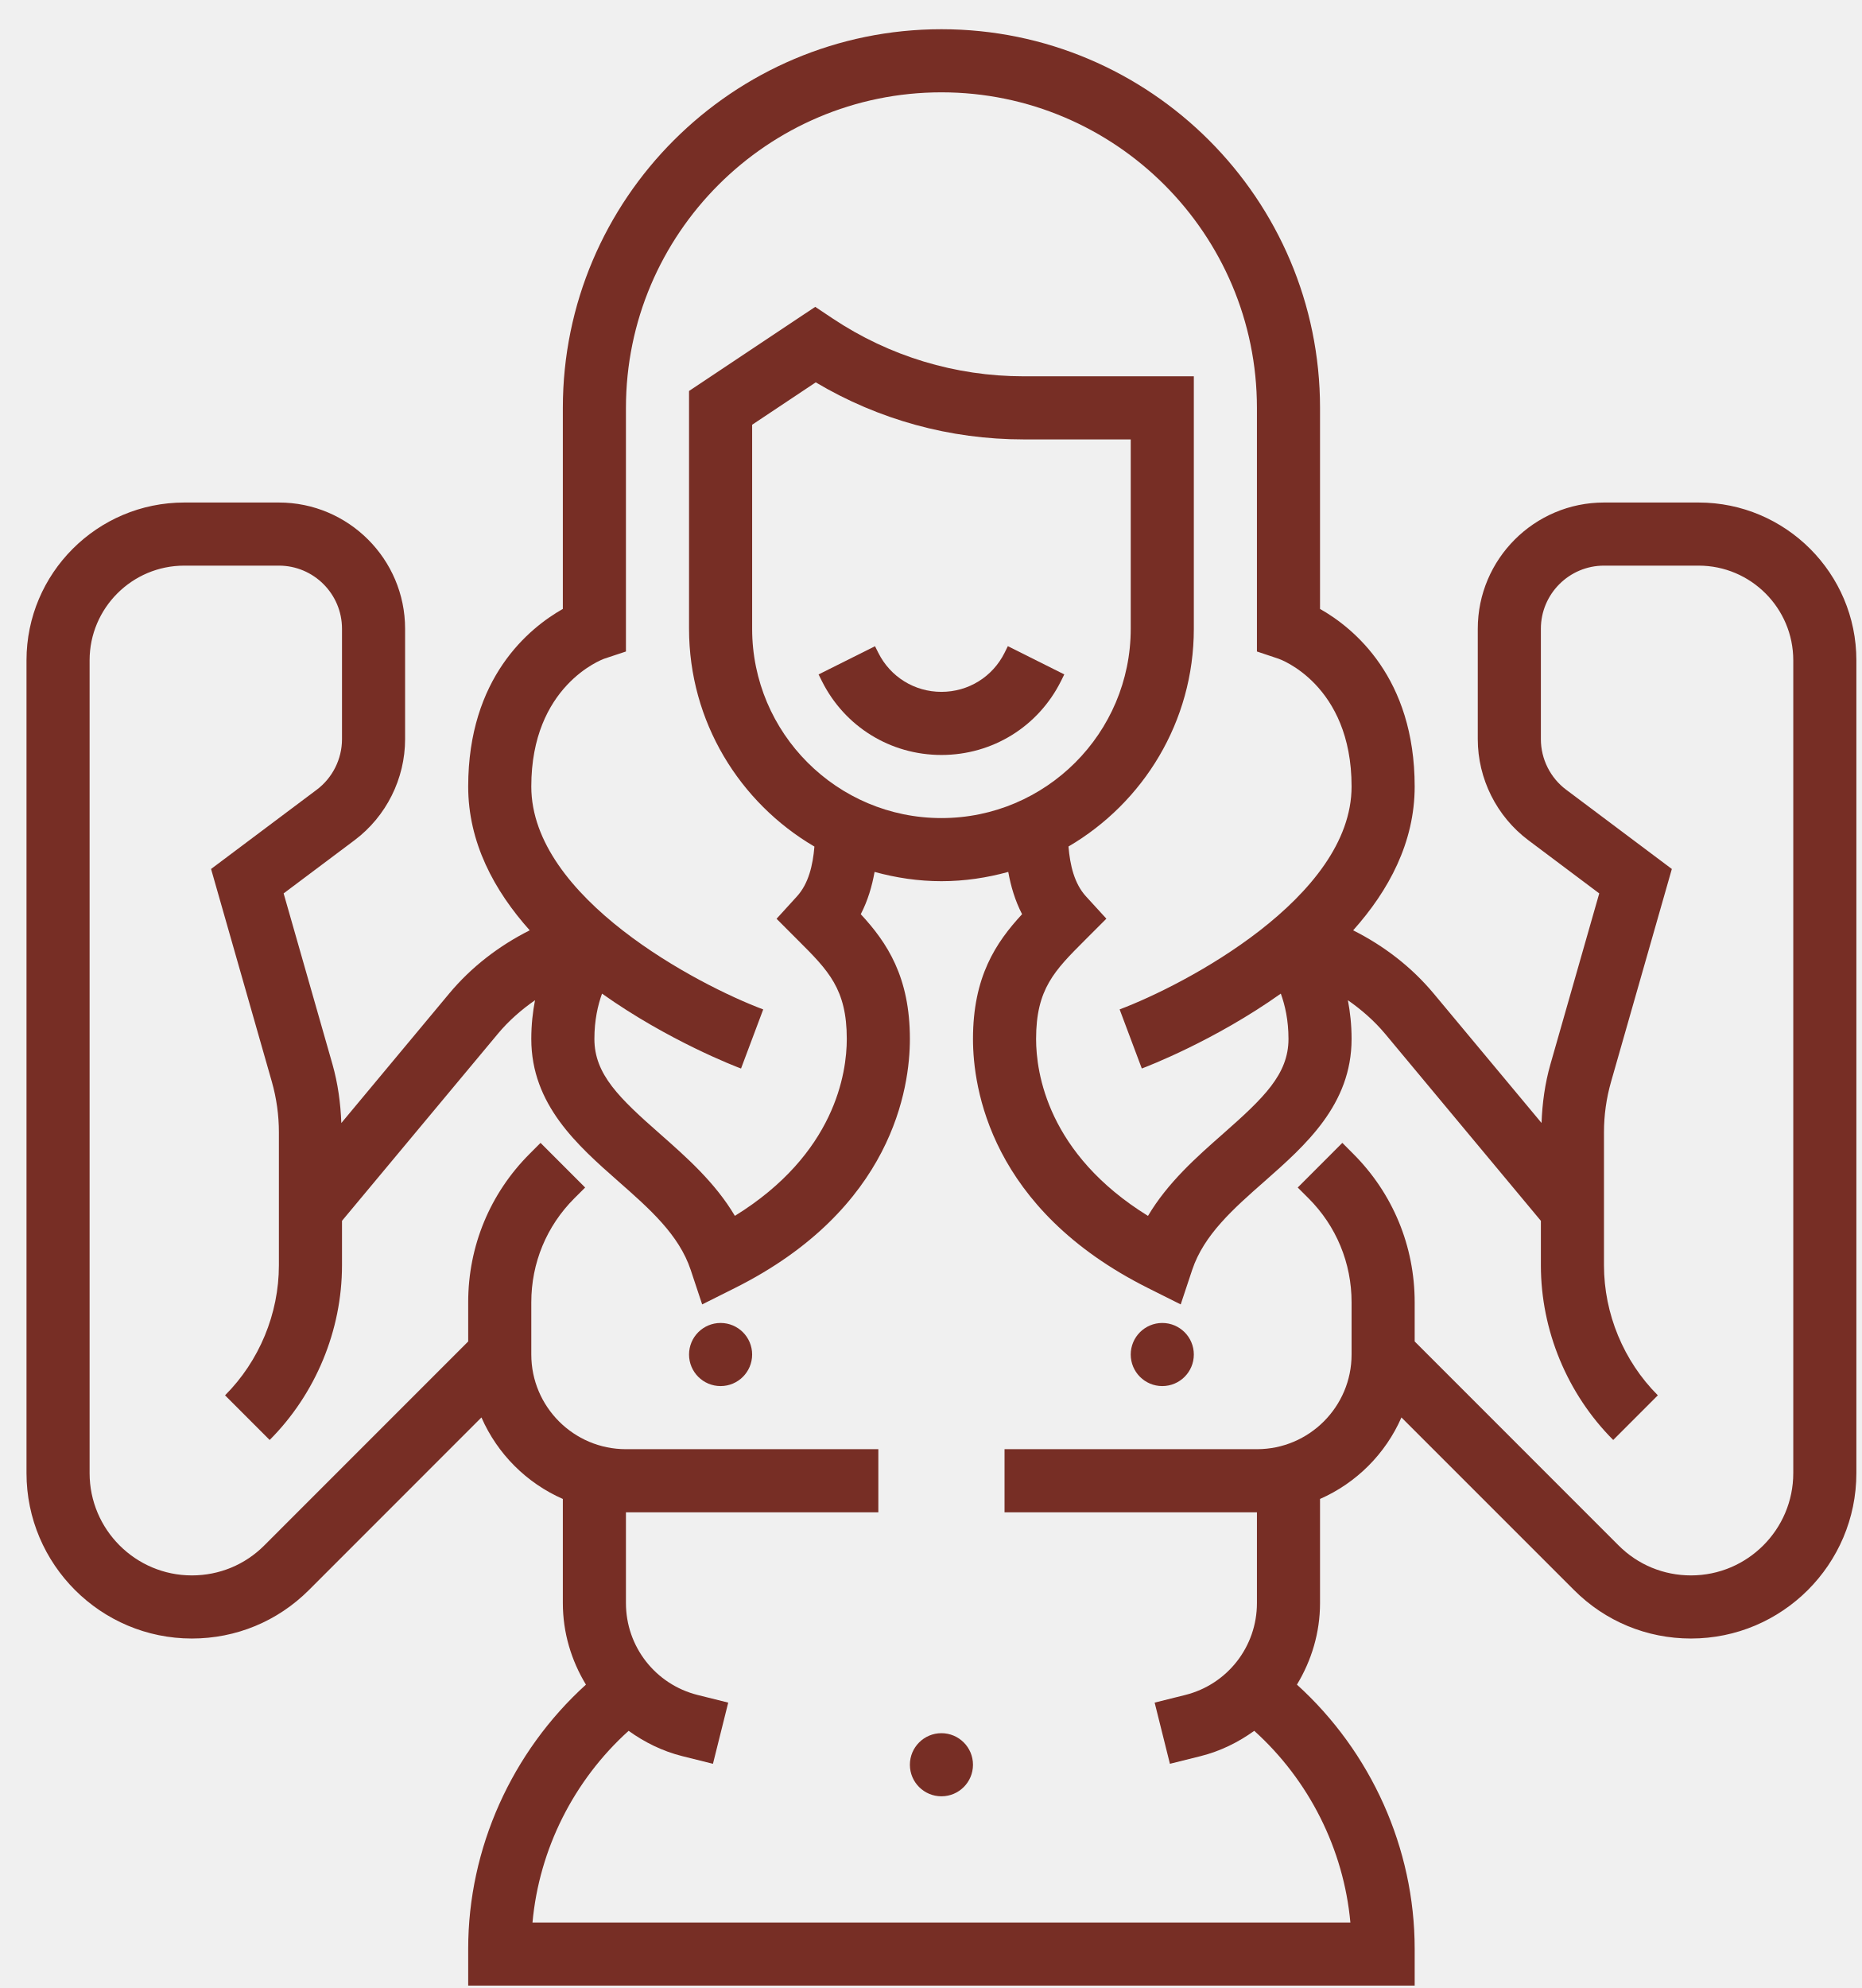
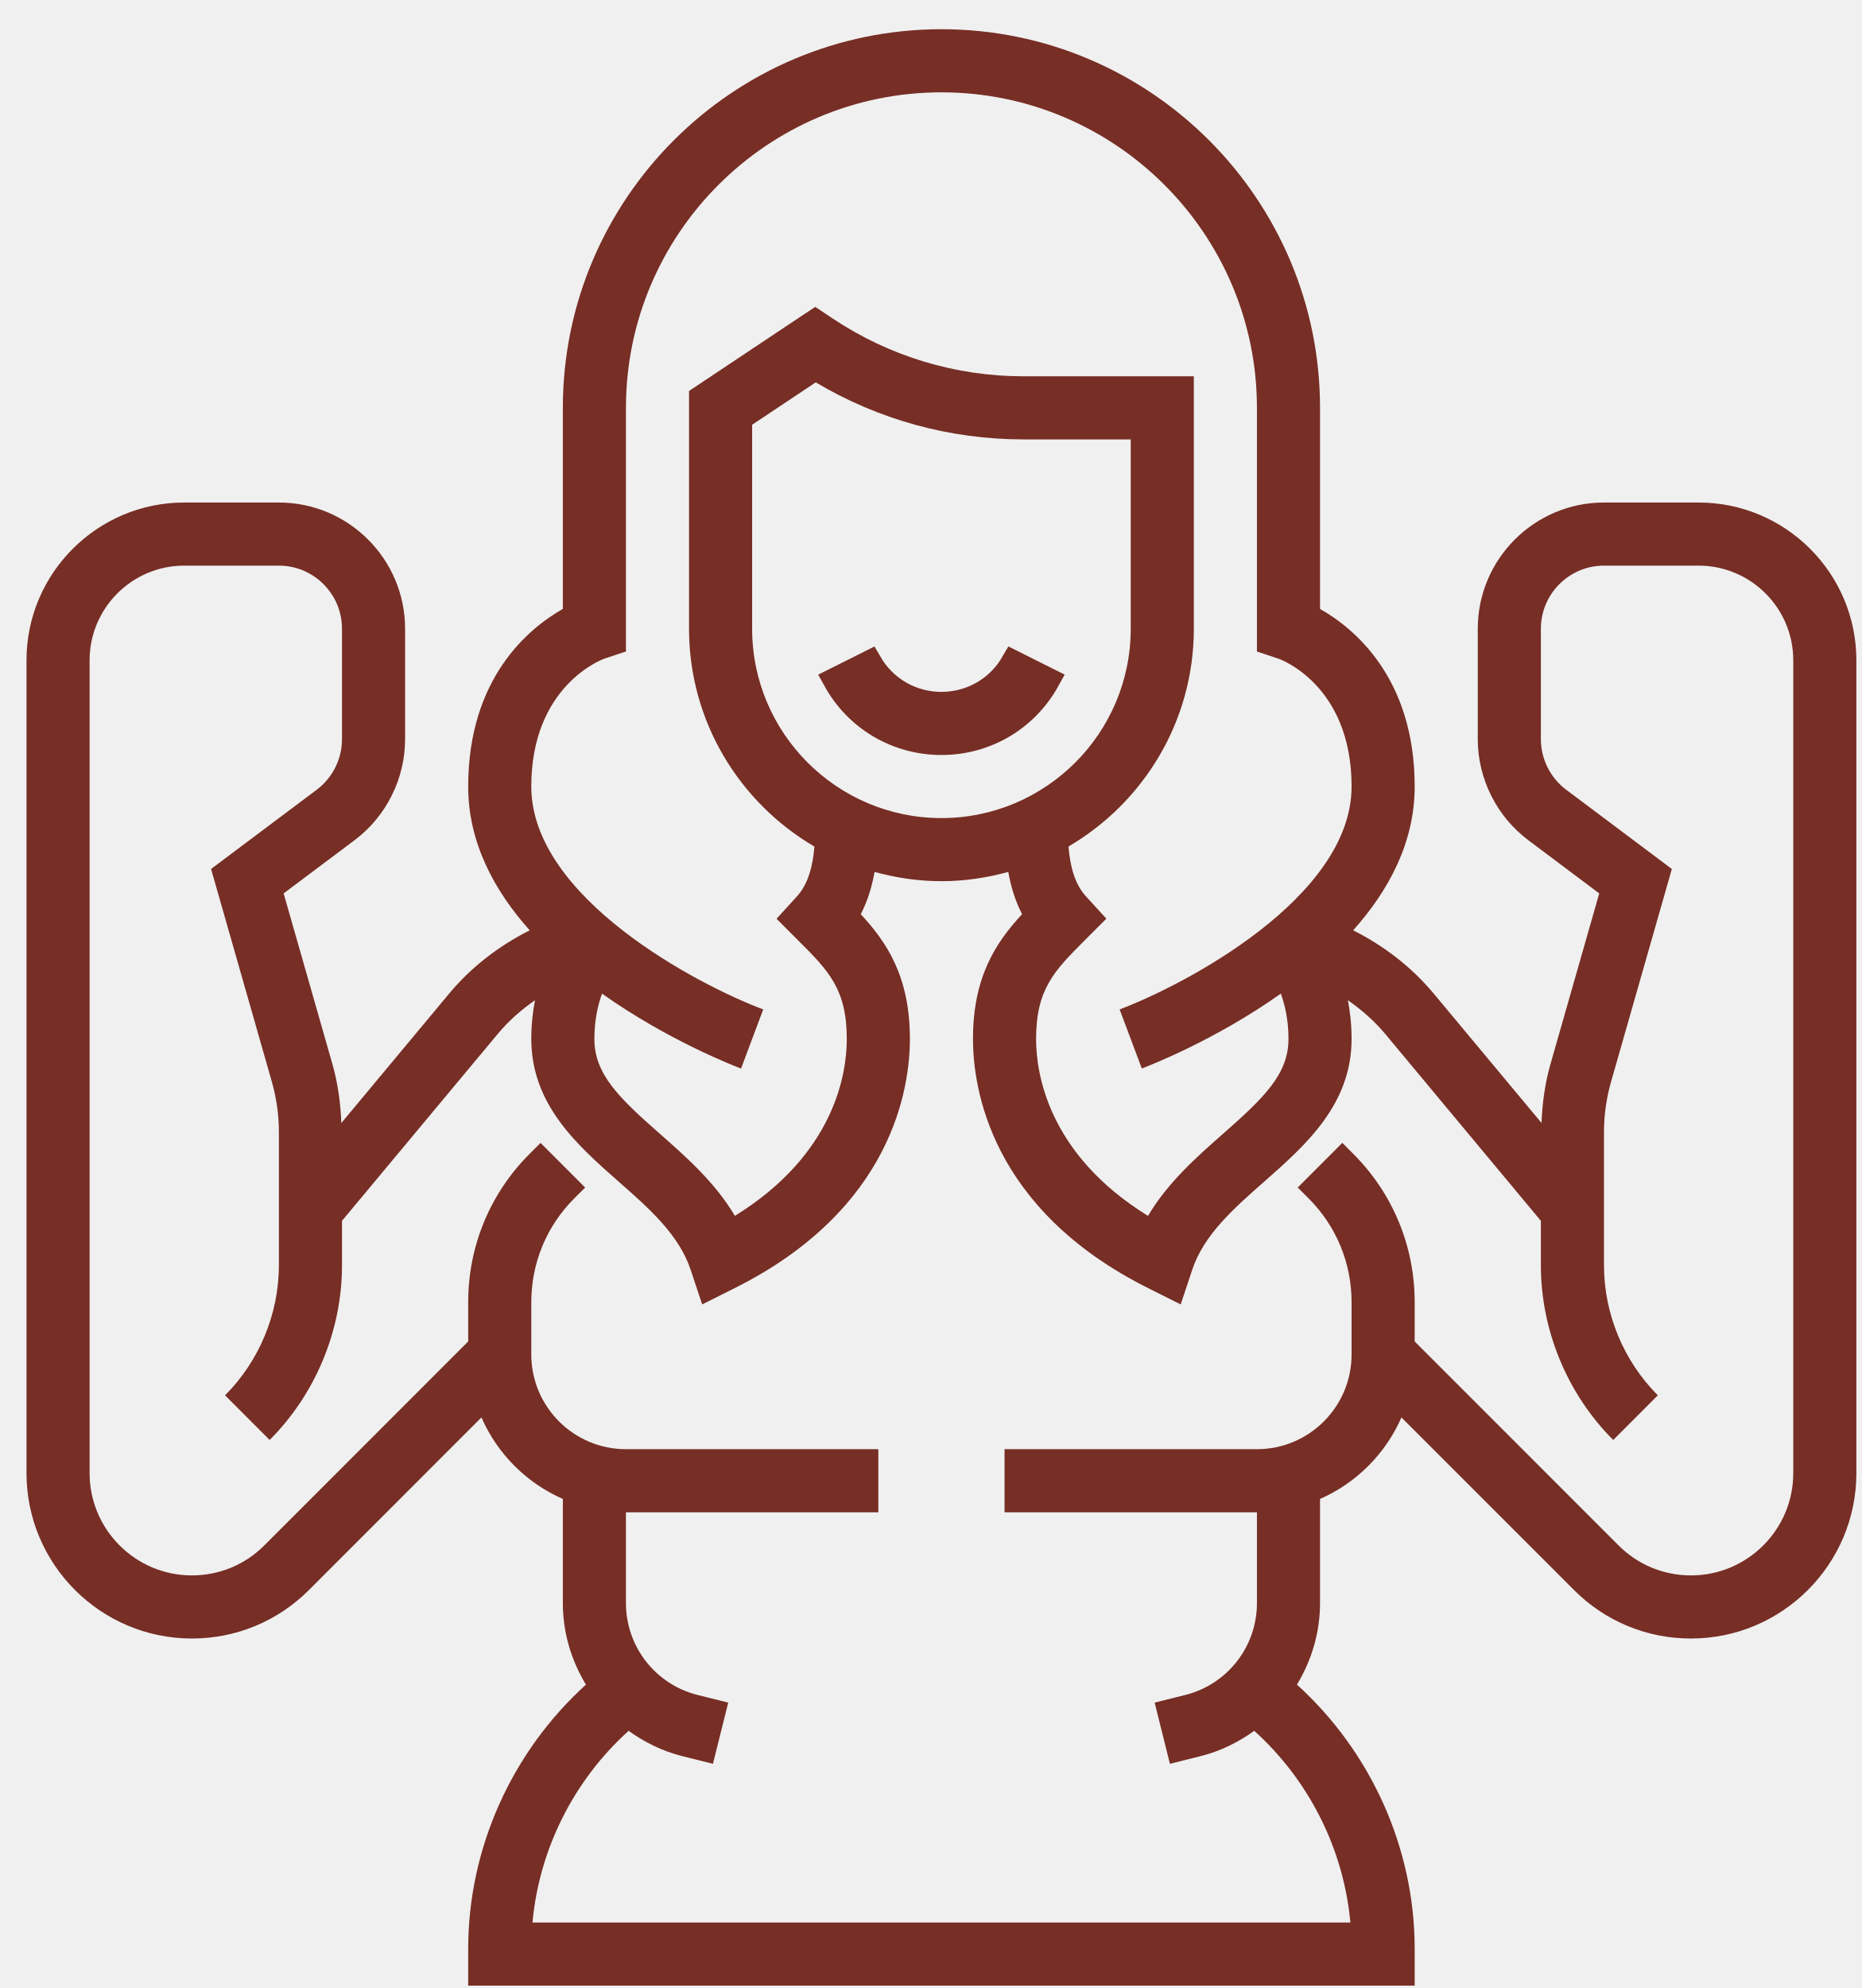
<svg xmlns="http://www.w3.org/2000/svg" width="59" height="63" viewBox="0 0 59 63" fill="none">
-   <path d="M53.84 15.925H50.84C48.634 15.925 46.84 17.72 46.84 19.925V23.425C46.84 24.677 47.438 25.873 48.441 26.625L50.69 28.312L49.141 33.733C48.969 34.337 48.884 34.962 48.861 35.587L45.442 31.485C44.733 30.636 43.861 29.971 42.89 29.482C44.022 28.216 44.84 26.692 44.84 24.925C44.84 21.474 42.907 19.901 41.84 19.297V12.925C41.84 6.309 36.457 0.926 29.84 0.926C23.223 0.926 17.84 6.309 17.84 12.925V19.297C16.773 19.901 14.84 21.474 14.84 24.925C14.84 26.692 15.658 28.216 16.79 29.482C15.819 29.971 14.947 30.636 14.238 31.485L10.819 35.589C10.795 34.962 10.711 34.339 10.539 33.731L8.99 28.312L11.24 26.625C12.242 25.873 12.84 24.677 12.84 23.425V19.925C12.84 17.72 11.046 15.925 8.84 15.925H5.84C3.083 15.925 0.84 18.169 0.84 20.925V46.684C0.84 49.574 3.192 51.925 6.082 51.925C7.482 51.925 8.799 51.38 9.789 50.391L15.26 44.919C15.764 46.072 16.688 46.996 17.84 47.502V50.803C17.84 51.743 18.111 52.626 18.572 53.386C16.225 55.513 14.84 58.568 14.84 61.757V62.925H29.84H44.84V61.757C44.84 58.568 43.455 55.513 41.108 53.386C41.569 52.624 41.84 51.742 41.84 50.803V47.502C42.991 46.996 43.916 46.072 44.42 44.919L49.891 50.389C50.881 51.38 52.198 51.925 53.598 51.925C56.488 51.925 58.84 49.574 58.84 46.684V20.925C58.84 18.169 56.597 15.925 53.84 15.925ZM19.156 20.873L19.84 20.646V12.925C19.84 7.412 24.326 2.926 29.84 2.926C35.354 2.926 39.84 7.412 39.84 12.925V20.646L40.524 20.875C40.547 20.881 42.84 21.683 42.84 24.925C42.84 28.448 37.533 31.22 35.488 31.988L36.191 33.861C36.366 33.795 38.495 32.98 40.597 31.488C40.73 31.854 40.84 32.328 40.84 32.925C40.84 34.047 40.049 34.8 38.76 35.935C37.93 36.666 37.016 37.471 36.387 38.532C33.206 36.565 32.84 33.998 32.84 32.925C32.84 31.34 33.423 30.758 34.391 29.79L35.068 29.113L34.422 28.407C34.052 28.003 33.916 27.419 33.867 26.826C36.238 25.438 37.84 22.869 37.84 19.925V11.925H32.445C30.285 11.925 28.192 11.291 26.394 10.094L25.84 9.724L21.84 12.39V19.925C21.84 22.869 23.442 25.438 25.814 26.828C25.765 27.419 25.629 28.003 25.258 28.409L24.614 29.116L25.29 29.793C26.257 30.758 26.84 31.34 26.84 32.925C26.84 33.998 26.474 36.565 23.293 38.531C22.664 37.469 21.75 36.666 20.92 35.934C19.631 34.8 18.84 34.047 18.84 32.925C18.84 32.328 18.95 31.854 19.082 31.488C21.184 32.98 23.313 33.797 23.488 33.862L24.191 31.989C22.147 31.223 16.84 28.459 16.84 24.925C16.84 21.738 19.07 20.904 19.156 20.873ZM23.84 19.925V13.46L25.856 12.117C27.85 13.303 30.114 13.925 32.445 13.925H35.84V19.925C35.84 23.235 33.149 25.925 29.84 25.925C26.531 25.925 23.84 23.235 23.84 19.925ZM56.84 46.684C56.84 48.471 55.386 49.925 53.598 49.925C52.732 49.925 51.917 49.589 51.305 48.977L44.84 42.511V41.269C44.84 39.49 44.148 37.819 42.89 36.562L42.547 36.218L41.133 37.633L41.476 37.975C42.356 38.855 42.84 40.025 42.84 41.269V42.925C42.84 44.58 41.494 45.925 39.84 45.925H31.84V47.925H39.84V50.803C39.84 52.181 38.905 53.379 37.568 53.714L36.598 53.956L37.082 55.895L38.052 55.653C38.683 55.495 39.252 55.212 39.755 54.85C41.491 56.416 42.59 58.599 42.802 60.925H29.84H16.878C17.089 58.599 18.189 56.416 19.925 54.85C20.428 55.212 20.997 55.495 21.628 55.653L22.598 55.895L23.082 53.956L22.112 53.714C20.775 53.379 19.84 52.181 19.84 50.803V47.925H27.84V45.925H19.84C18.186 45.925 16.84 44.58 16.84 42.925V41.269C16.84 40.025 17.324 38.855 18.204 37.975L18.547 37.633L17.133 36.218L16.79 36.562C15.532 37.819 14.84 39.489 14.84 41.269V42.511L8.375 48.977C7.763 49.589 6.948 49.925 6.082 49.925C4.294 49.925 2.84 48.471 2.84 46.684V20.925C2.84 19.271 4.186 17.925 5.84 17.925H8.84C9.943 17.925 10.84 18.823 10.84 19.925V23.425C10.84 24.052 10.541 24.651 10.04 25.026L6.69 27.538L8.616 34.279C8.765 34.803 8.84 35.342 8.84 35.882V40.097C8.84 41.632 8.218 43.133 7.133 44.218L8.547 45.633C10.004 44.175 10.84 42.157 10.84 40.097V38.688L15.776 32.766C16.121 32.35 16.524 32 16.958 31.697C16.887 32.066 16.84 32.472 16.84 32.925C16.84 35.008 18.306 36.297 19.599 37.437C20.587 38.306 21.52 39.127 21.892 40.242L22.256 41.337L23.287 40.821C28.299 38.315 28.84 34.465 28.84 32.925C28.84 30.959 28.119 29.873 27.283 28.971C27.508 28.538 27.64 28.082 27.721 27.631C28.398 27.817 29.106 27.925 29.84 27.925C30.574 27.925 31.282 27.817 31.958 27.631C32.039 28.081 32.172 28.538 32.396 28.971C31.562 29.872 30.84 30.957 30.84 32.925C30.84 34.465 31.381 38.315 36.393 40.821L37.424 41.337L37.788 40.242C38.16 39.129 39.093 38.306 40.081 37.437C41.374 36.297 42.84 35.008 42.84 32.925C42.84 32.472 42.793 32.066 42.723 31.697C43.157 32 43.559 32.35 43.905 32.764L48.84 38.688V40.097C48.84 42.158 49.676 44.175 51.133 45.633L52.547 44.218C51.462 43.133 50.84 41.632 50.84 40.097V35.882C50.84 35.342 50.915 34.803 51.065 34.279L52.991 27.538L49.641 25.026C49.139 24.651 48.84 24.052 48.84 23.425V19.925C48.84 18.823 49.737 17.925 50.84 17.925H53.84C55.494 17.925 56.84 19.271 56.84 20.925V46.684Z" fill="#772e25" />
-   <path d="M36.84 43.925C37.392 43.925 37.84 43.478 37.84 42.925C37.84 42.373 37.392 41.925 36.84 41.925C36.288 41.925 35.84 42.373 35.84 42.925C35.84 43.478 36.288 43.925 36.84 43.925Z" fill="#772e25" />
-   <path d="M29.84 56.925C30.392 56.925 30.84 56.478 30.84 55.925C30.84 55.373 30.392 54.925 29.84 54.925C29.288 54.925 28.84 55.373 28.84 55.925C28.84 56.478 29.288 56.925 29.84 56.925Z" fill="#772e25" />
-   <path d="M22.84 43.925C23.392 43.925 23.84 43.478 23.84 42.925C23.84 42.373 23.392 41.925 22.84 41.925C22.288 41.925 21.84 42.373 21.84 42.925C21.84 43.478 22.288 43.925 22.84 43.925Z" fill="#772e25" />
-   <path d="M33.629 21.584L33.734 21.372L31.945 20.477L31.84 20.689C31.459 21.451 30.693 21.925 29.84 21.925C28.987 21.925 28.221 21.451 27.84 20.689L27.735 20.479L25.946 21.373L26.051 21.584C26.773 23.029 28.225 23.925 29.84 23.925C31.455 23.925 32.907 23.029 33.629 21.584Z" fill="#772e25" />
+   <mask id="path-1-inside-1_263_1704" fill="white">
+     <path d="M53.84 15.925H50.84C48.634 15.925 46.84 17.72 46.84 19.925V23.425C46.84 24.677 47.438 25.873 48.441 26.625L50.69 28.312L49.141 33.733C48.969 34.337 48.884 34.962 48.861 35.587L45.442 31.485C44.733 30.636 43.861 29.971 42.89 29.482C44.022 28.216 44.84 26.692 44.84 24.925C44.84 21.474 42.907 19.901 41.84 19.297V12.925C41.84 6.309 36.457 0.926 29.84 0.926C23.223 0.926 17.84 6.309 17.84 12.925V19.297C16.773 19.901 14.84 21.474 14.84 24.925C14.84 26.692 15.658 28.216 16.79 29.482C15.819 29.971 14.947 30.636 14.238 31.485L10.819 35.589C10.795 34.962 10.711 34.339 10.539 33.731L8.99 28.312L11.24 26.625C12.242 25.873 12.84 24.677 12.84 23.425V19.925C12.84 17.72 11.046 15.925 8.84 15.925H5.84C3.083 15.925 0.84 18.169 0.84 20.925V46.684C0.84 49.574 3.192 51.925 6.082 51.925C7.482 51.925 8.799 51.38 9.789 50.391L15.26 44.919C15.764 46.072 16.688 46.996 17.84 47.502V50.803C17.84 51.743 18.111 52.626 18.572 53.386C16.225 55.513 14.84 58.568 14.84 61.757V62.925H29.84H44.84V61.757C44.84 58.568 43.455 55.513 41.108 53.386C41.569 52.624 41.84 51.742 41.84 50.803V47.502C42.991 46.996 43.916 46.072 44.42 44.919L49.891 50.389C50.881 51.38 52.198 51.925 53.598 51.925C56.488 51.925 58.84 49.574 58.84 46.684V20.925C58.84 18.169 56.597 15.925 53.84 15.925ZM19.156 20.873L19.84 20.646V12.925C19.84 7.412 24.326 2.926 29.84 2.926C35.354 2.926 39.84 7.412 39.84 12.925V20.646L40.524 20.875C40.547 20.881 42.84 21.683 42.84 24.925C42.84 28.448 37.533 31.22 35.488 31.988L36.191 33.861C36.366 33.795 38.495 32.98 40.597 31.488C40.73 31.854 40.84 32.328 40.84 32.925C40.84 34.047 40.049 34.8 38.76 35.935C37.93 36.666 37.016 37.471 36.387 38.532C33.206 36.565 32.84 33.998 32.84 32.925C32.84 31.34 33.423 30.758 34.391 29.79L35.068 29.113L34.422 28.407C34.052 28.003 33.916 27.419 33.867 26.826C36.238 25.438 37.84 22.869 37.84 19.925V11.925H32.445C30.285 11.925 28.192 11.291 26.394 10.094L25.84 9.724L21.84 12.39V19.925C21.84 22.869 23.442 25.438 25.814 26.828C25.765 27.419 25.629 28.003 25.258 28.409L24.614 29.116L25.29 29.793C26.257 30.758 26.84 31.34 26.84 32.925C26.84 33.998 26.474 36.565 23.293 38.531C22.664 37.469 21.75 36.666 20.92 35.934C19.631 34.8 18.84 34.047 18.84 32.925C18.84 32.328 18.95 31.854 19.082 31.488C21.184 32.98 23.313 33.797 23.488 33.862L24.191 31.989C22.147 31.223 16.84 28.459 16.84 24.925C16.84 21.738 19.07 20.904 19.156 20.873ZM23.84 19.925V13.46L25.856 12.117C27.85 13.303 30.114 13.925 32.445 13.925H35.84V19.925C35.84 23.235 33.149 25.925 29.84 25.925C26.531 25.925 23.84 23.235 23.84 19.925ZM56.84 46.684C56.84 48.471 55.386 49.925 53.598 49.925C52.732 49.925 51.917 49.589 51.305 48.977L44.84 42.511V41.269C44.84 39.49 44.148 37.819 42.89 36.562L42.547 36.218L41.133 37.633L41.476 37.975C42.356 38.855 42.84 40.025 42.84 41.269V42.925C42.84 44.58 41.494 45.925 39.84 45.925H31.84V47.925H39.84V50.803C39.84 52.181 38.905 53.379 37.568 53.714L36.598 53.956L37.082 55.895L38.052 55.653C38.683 55.495 39.252 55.212 39.755 54.85C41.491 56.416 42.59 58.599 42.802 60.925H29.84H16.878C17.089 58.599 18.189 56.416 19.925 54.85C20.428 55.212 20.997 55.495 21.628 55.653L22.598 55.895L23.082 53.956L22.112 53.714C20.775 53.379 19.84 52.181 19.84 50.803V47.925H27.84V45.925H19.84C18.186 45.925 16.84 44.58 16.84 42.925V41.269C16.84 40.025 17.324 38.855 18.204 37.975L18.547 37.633L17.133 36.218L16.79 36.562C15.532 37.819 14.84 39.489 14.84 41.269V42.511L8.375 48.977C7.763 49.589 6.948 49.925 6.082 49.925C4.294 49.925 2.84 48.471 2.84 46.684V20.925C2.84 19.271 4.186 17.925 5.84 17.925H8.84C9.943 17.925 10.84 18.823 10.84 19.925V23.425C10.84 24.052 10.541 24.651 10.04 25.026L6.69 27.538L8.616 34.279C8.765 34.803 8.84 35.342 8.84 35.882V40.097C8.84 41.632 8.218 43.133 7.133 44.218L8.547 45.633C10.004 44.175 10.84 42.157 10.84 40.097V38.688L15.776 32.766C16.121 32.35 16.524 32 16.958 31.697C16.887 32.066 16.84 32.472 16.84 32.925C16.84 35.008 18.306 36.297 19.599 37.437C20.587 38.306 21.52 39.127 21.892 40.242L22.256 41.337L23.287 40.821C28.299 38.315 28.84 34.465 28.84 32.925C28.84 30.959 28.119 29.873 27.283 28.971C27.508 28.538 27.64 28.082 27.721 27.631C28.398 27.817 29.106 27.925 29.84 27.925C30.574 27.925 31.282 27.817 31.958 27.631C32.039 28.081 32.172 28.538 32.396 28.971C31.562 29.872 30.84 30.957 30.84 32.925C30.84 34.465 31.381 38.315 36.393 40.821L37.424 41.337L37.788 40.242C38.16 39.129 39.093 38.306 40.081 37.437C41.374 36.297 42.84 35.008 42.84 32.925C42.84 32.472 42.793 32.066 42.723 31.697C43.157 32 43.559 32.35 43.905 32.764L48.84 38.688V40.097C48.84 42.158 49.676 44.175 51.133 45.633L52.547 44.218C51.462 43.133 50.84 41.632 50.84 40.097V35.882C50.84 35.342 50.915 34.803 51.065 34.279L52.991 27.538L49.641 25.026C49.139 24.651 48.84 24.052 48.84 23.425V19.925C48.84 18.823 49.737 17.925 50.84 17.925H53.84C55.494 17.925 56.84 19.271 56.84 20.925V46.684Z" />
+   </mask>
+   <path d="M53.84 15.925H50.84C48.634 15.925 46.84 17.72 46.84 19.925V23.425C46.84 24.677 47.438 25.873 48.441 26.625L50.69 28.312L49.141 33.733C48.969 34.337 48.884 34.962 48.861 35.587L45.442 31.485C44.733 30.636 43.861 29.971 42.89 29.482C44.022 28.216 44.84 26.692 44.84 24.925C44.84 21.474 42.907 19.901 41.84 19.297V12.925C41.84 6.309 36.457 0.926 29.84 0.926C23.223 0.926 17.84 6.309 17.84 12.925V19.297C16.773 19.901 14.84 21.474 14.84 24.925C14.84 26.692 15.658 28.216 16.79 29.482C15.819 29.971 14.947 30.636 14.238 31.485L10.819 35.589C10.795 34.962 10.711 34.339 10.539 33.731L8.99 28.312L11.24 26.625C12.242 25.873 12.84 24.677 12.84 23.425V19.925C12.84 17.72 11.046 15.925 8.84 15.925H5.84C3.083 15.925 0.84 18.169 0.84 20.925V46.684C0.84 49.574 3.192 51.925 6.082 51.925C7.482 51.925 8.799 51.38 9.789 50.391L15.26 44.919C15.764 46.072 16.688 46.996 17.84 47.502V50.803C17.84 51.743 18.111 52.626 18.572 53.386C16.225 55.513 14.84 58.568 14.84 61.757V62.925H29.84H44.84V61.757C44.84 58.568 43.455 55.513 41.108 53.386C41.569 52.624 41.84 51.742 41.84 50.803V47.502C42.991 46.996 43.916 46.072 44.42 44.919L49.891 50.389C50.881 51.38 52.198 51.925 53.598 51.925C56.488 51.925 58.84 49.574 58.84 46.684V20.925C58.84 18.169 56.597 15.925 53.84 15.925ZM19.156 20.873L19.84 20.646V12.925C19.84 7.412 24.326 2.926 29.84 2.926C35.354 2.926 39.84 7.412 39.84 12.925V20.646L40.524 20.875C40.547 20.881 42.84 21.683 42.84 24.925C42.84 28.448 37.533 31.22 35.488 31.988L36.191 33.861C36.366 33.795 38.495 32.98 40.597 31.488C40.73 31.854 40.84 32.328 40.84 32.925C40.84 34.047 40.049 34.8 38.76 35.935C37.93 36.666 37.016 37.471 36.387 38.532C33.206 36.565 32.84 33.998 32.84 32.925C32.84 31.34 33.423 30.758 34.391 29.79L35.068 29.113L34.422 28.407C34.052 28.003 33.916 27.419 33.867 26.826C36.238 25.438 37.84 22.869 37.84 19.925V11.925H32.445C30.285 11.925 28.192 11.291 26.394 10.094L25.84 9.724L21.84 12.39V19.925C21.84 22.869 23.442 25.438 25.814 26.828C25.765 27.419 25.629 28.003 25.258 28.409L24.614 29.116L25.29 29.793C26.257 30.758 26.84 31.34 26.84 32.925C26.84 33.998 26.474 36.565 23.293 38.531C22.664 37.469 21.75 36.666 20.92 35.934C19.631 34.8 18.84 34.047 18.84 32.925C18.84 32.328 18.95 31.854 19.082 31.488C21.184 32.98 23.313 33.797 23.488 33.862L24.191 31.989C22.147 31.223 16.84 28.459 16.84 24.925C16.84 21.738 19.07 20.904 19.156 20.873ZM23.84 19.925V13.46L25.856 12.117C27.85 13.303 30.114 13.925 32.445 13.925H35.84V19.925C35.84 23.235 33.149 25.925 29.84 25.925C26.531 25.925 23.84 23.235 23.84 19.925ZM56.84 46.684C56.84 48.471 55.386 49.925 53.598 49.925C52.732 49.925 51.917 49.589 51.305 48.977L44.84 42.511V41.269C44.84 39.49 44.148 37.819 42.89 36.562L42.547 36.218L41.133 37.633L41.476 37.975C42.356 38.855 42.84 40.025 42.84 41.269V42.925C42.84 44.58 41.494 45.925 39.84 45.925H31.84V47.925H39.84V50.803C39.84 52.181 38.905 53.379 37.568 53.714L36.598 53.956L37.082 55.895L38.052 55.653C38.683 55.495 39.252 55.212 39.755 54.85C41.491 56.416 42.59 58.599 42.802 60.925H29.84H16.878C17.089 58.599 18.189 56.416 19.925 54.85C20.428 55.212 20.997 55.495 21.628 55.653L22.598 55.895L23.082 53.956L22.112 53.714C20.775 53.379 19.84 52.181 19.84 50.803V47.925H27.84V45.925H19.84C18.186 45.925 16.84 44.58 16.84 42.925V41.269C16.84 40.025 17.324 38.855 18.204 37.975L18.547 37.633L17.133 36.218L16.79 36.562C15.532 37.819 14.84 39.489 14.84 41.269V42.511L8.375 48.977C7.763 49.589 6.948 49.925 6.082 49.925C4.294 49.925 2.84 48.471 2.84 46.684V20.925C2.84 19.271 4.186 17.925 5.84 17.925H8.84C9.943 17.925 10.84 18.823 10.84 19.925V23.425C10.84 24.052 10.541 24.651 10.04 25.026L6.69 27.538L8.616 34.279C8.765 34.803 8.84 35.342 8.84 35.882V40.097C8.84 41.632 8.218 43.133 7.133 44.218L8.547 45.633C10.004 44.175 10.84 42.157 10.84 40.097V38.688L15.776 32.766C16.121 32.35 16.524 32 16.958 31.697C16.887 32.066 16.84 32.472 16.84 32.925C16.84 35.008 18.306 36.297 19.599 37.437C20.587 38.306 21.52 39.127 21.892 40.242L22.256 41.337L23.287 40.821C28.299 38.315 28.84 34.465 28.84 32.925C28.84 30.959 28.119 29.873 27.283 28.971C27.508 28.538 27.64 28.082 27.721 27.631C28.398 27.817 29.106 27.925 29.84 27.925C30.574 27.925 31.282 27.817 31.958 27.631C32.039 28.081 32.172 28.538 32.396 28.971C31.562 29.872 30.84 30.957 30.84 32.925C30.84 34.465 31.381 38.315 36.393 40.821L37.424 41.337L37.788 40.242C38.16 39.129 39.093 38.306 40.081 37.437C41.374 36.297 42.84 35.008 42.84 32.925C42.84 32.472 42.793 32.066 42.723 31.697C43.157 32 43.559 32.35 43.905 32.764L48.84 38.688V40.097C48.84 42.158 49.676 44.175 51.133 45.633L52.547 44.218C51.462 43.133 50.84 41.632 50.84 40.097V35.882C50.84 35.342 50.915 34.803 51.065 34.279L52.991 27.538L49.641 25.026C49.139 24.651 48.84 24.052 48.84 23.425V19.925C48.84 18.823 49.737 17.925 50.84 17.925H53.84C55.494 17.925 56.84 19.271 56.84 20.925V46.684Z" fill="#772E25" stroke="#772E25" stroke-width="1.6" mask="url(#path-1-inside-1_263_1704)" />
+   <path d="M29.84 22.326C30.79 22.326 31.65 21.825 32.12 21.012L33.195 21.55C32.518 22.774 31.249 23.526 29.84 23.526C28.431 23.526 27.162 22.774 26.485 21.551L27.56 21.013C28.031 21.826 28.891 22.326 29.84 22.326Z" fill="#772E25" stroke="#772E25" stroke-width="0.8" />
</svg>
